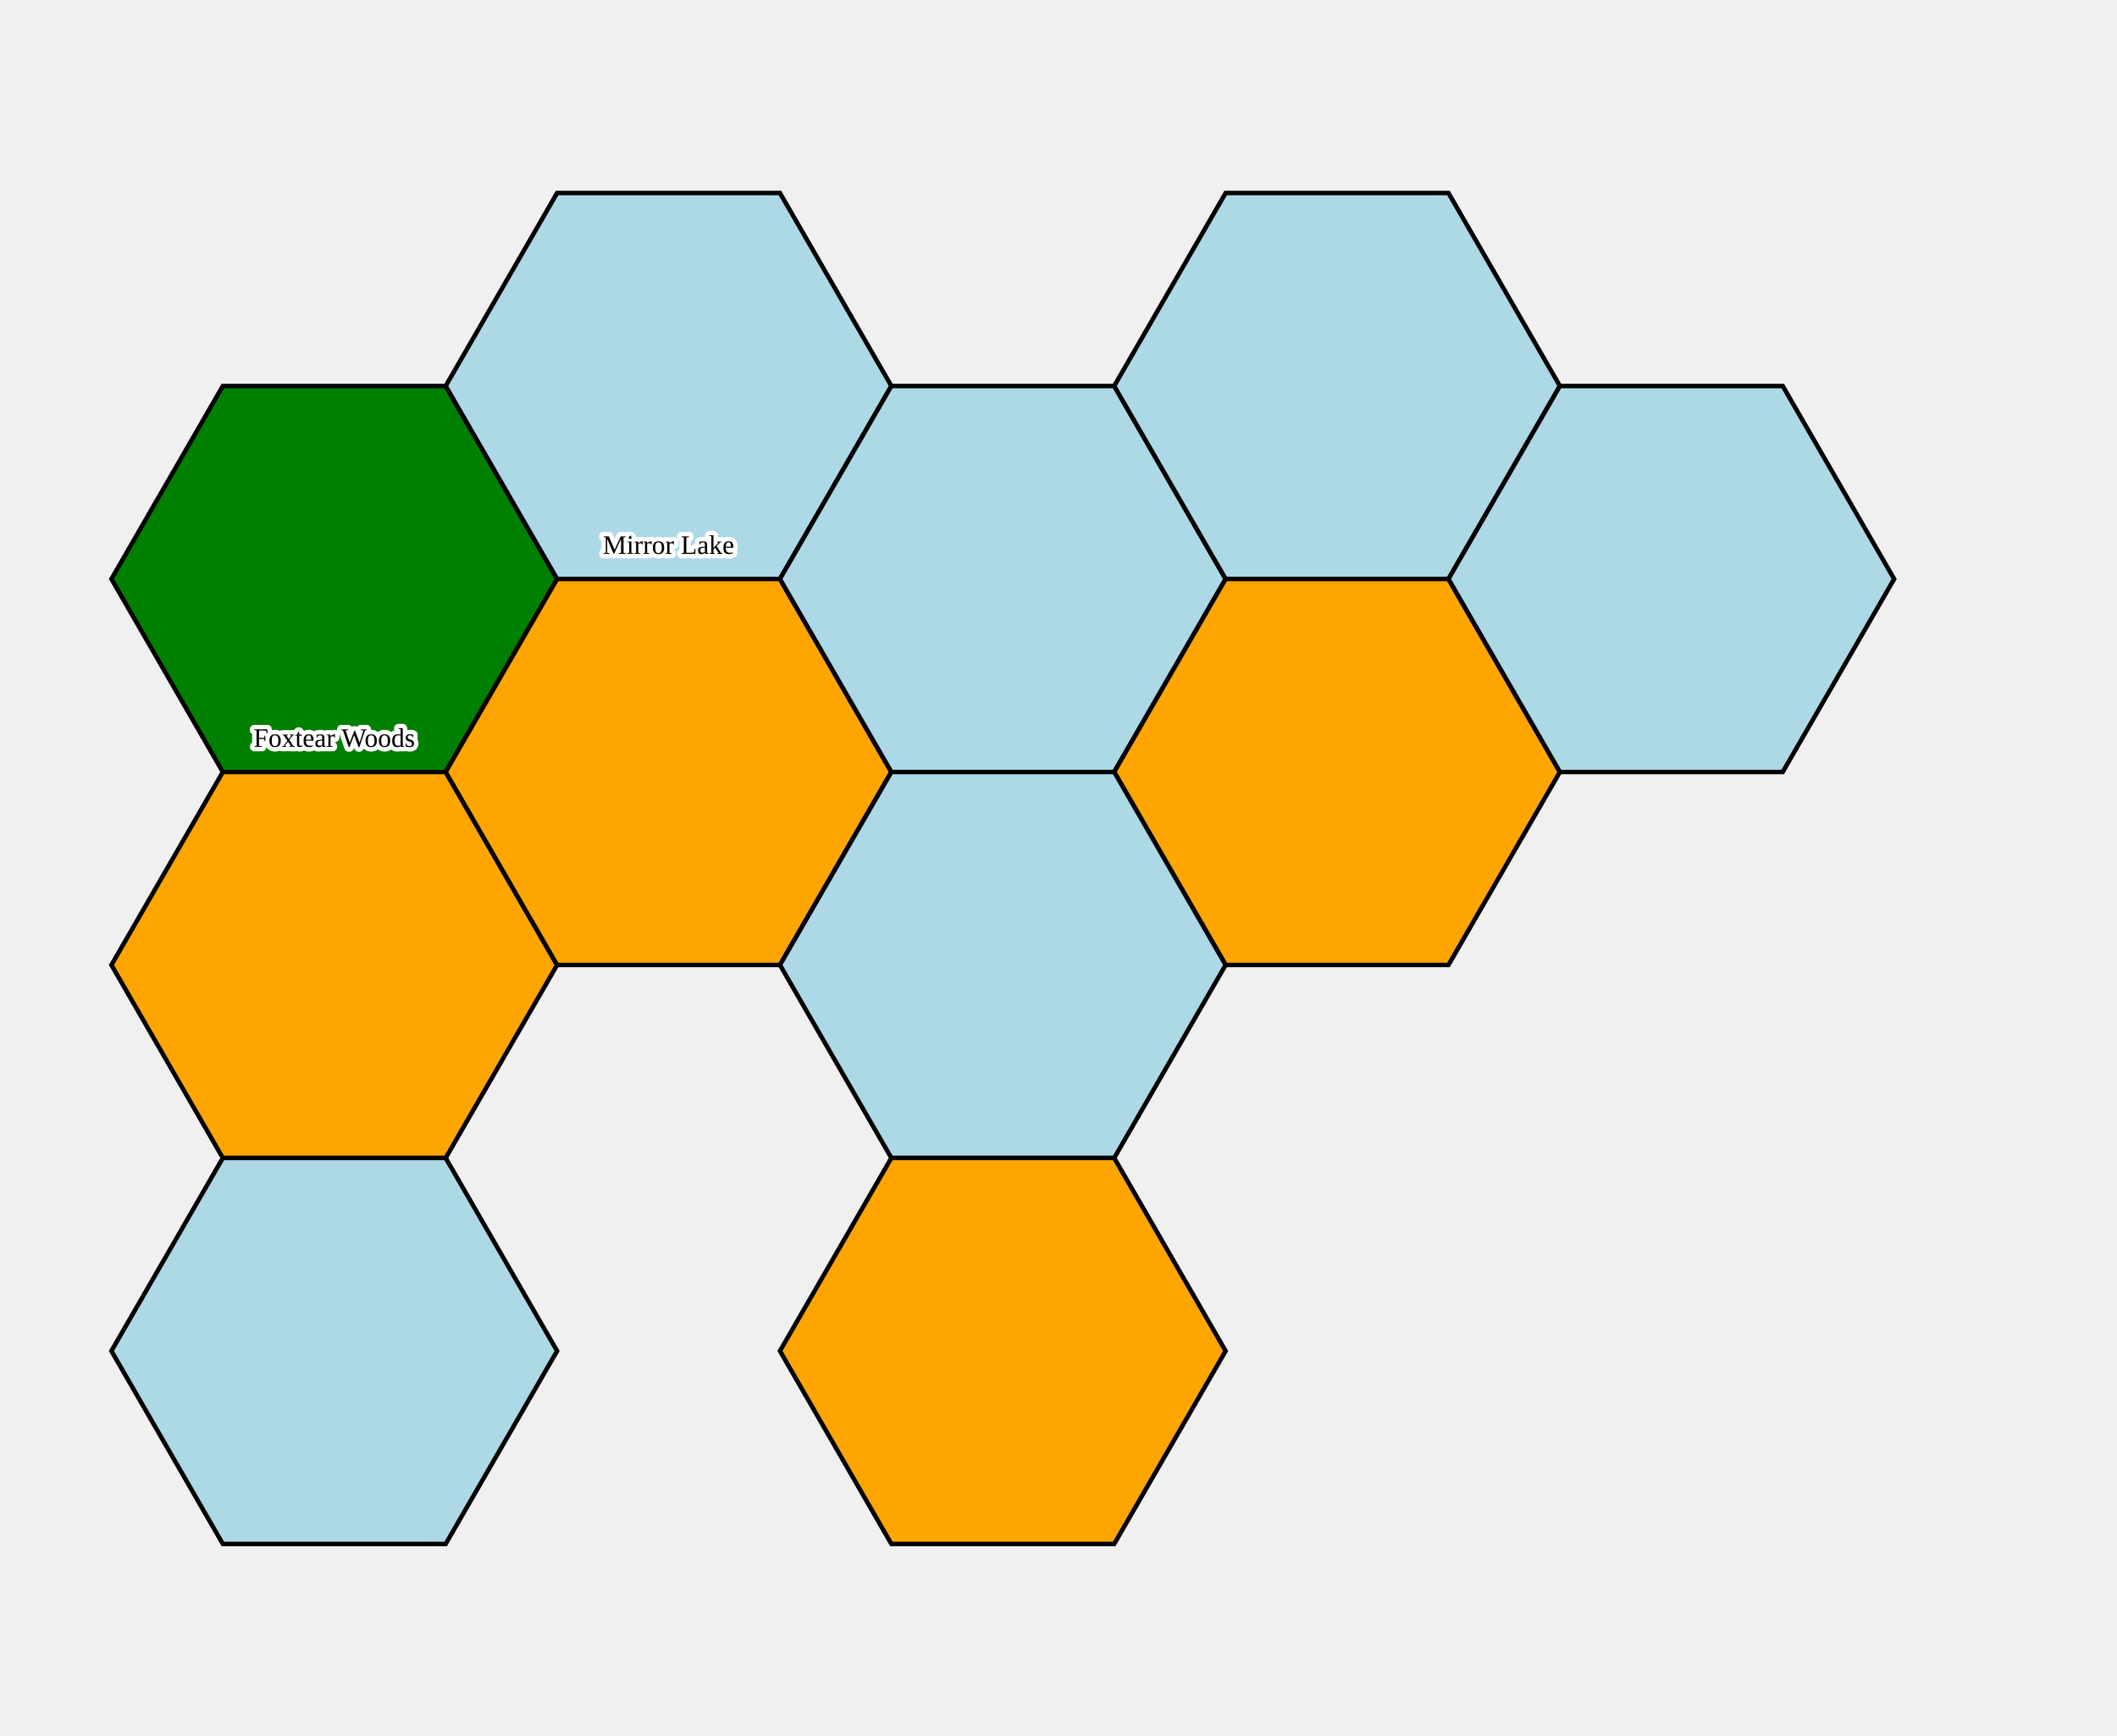
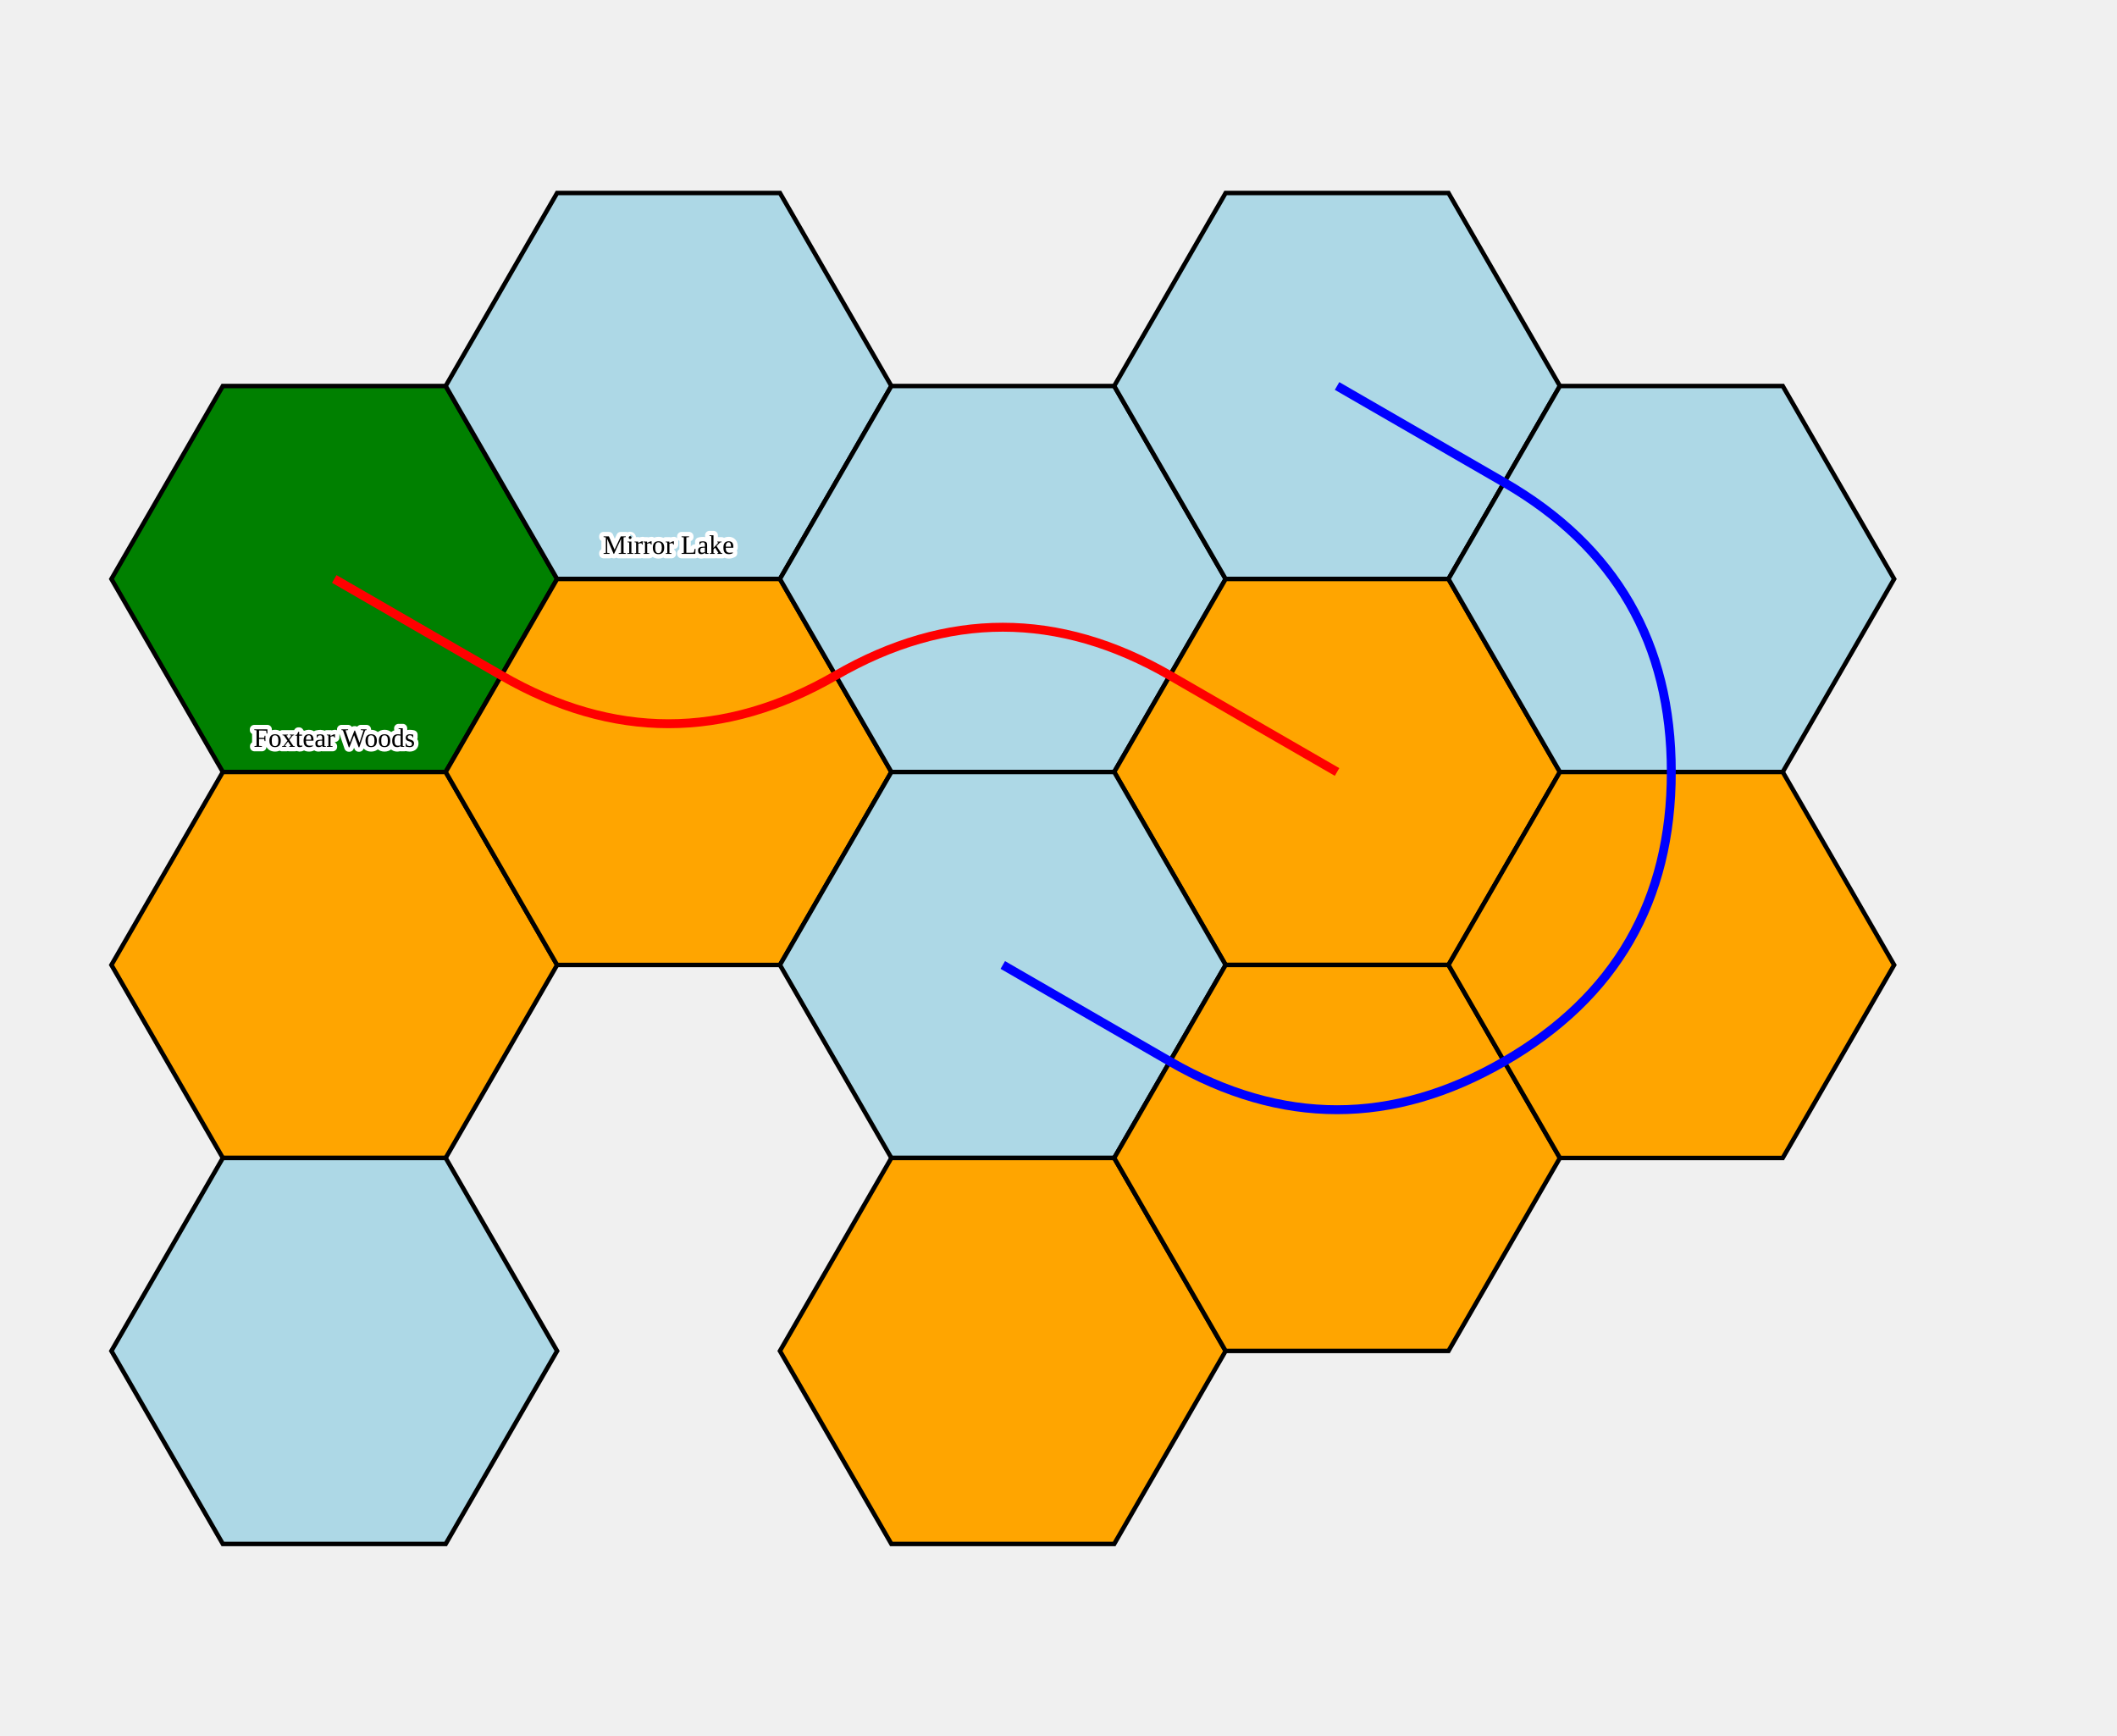
<svg xmlns="http://www.w3.org/2000/svg" baseProfile="full" height="779" version="1.1" width="950">
  <defs />
  <polygon fill="green" points="250.0,259.808 200.0,173.205 100.0,173.205 50.0,259.808 100.0,346.41 200.0,346.41" stroke="black" stroke-width="2" />
  <text alignment-baseline="middle" fill="none" font-size="12px" stroke="white" stroke-linecap="round" stroke-linejoin="round" stroke-width="4" text-anchor="middle" x="150.0" y="335.141">Foxtear Woods</text>
  <text alignment-baseline="middle" fill="black" font-size="12px" text-anchor="middle" x="150.0" y="335.141">Foxtear Woods</text>
  <polygon fill="orange" points="250.0,433.013 200.0,346.41 100.0,346.41 50.0,433.013 100.0,519.615 200.0,519.615" stroke="black" stroke-width="2" />
  <polygon fill="#ADD8E6" points="250.0,606.218 200.0,519.615 100.0,519.615 50.0,606.218 100.0,692.82 200.0,692.82" stroke="black" stroke-width="2" />
  <polygon fill="#ADD8E6" points="400.0,173.205 350.0,86.603 250.0,86.603 200.0,173.205 250.0,259.808 350.0,259.808" stroke="black" stroke-width="2" />
  <text alignment-baseline="middle" fill="none" font-size="12px" stroke="white" stroke-linecap="round" stroke-linejoin="round" stroke-width="4" text-anchor="middle" x="300.0" y="248.538">Mirror Lake</text>
  <text alignment-baseline="middle" fill="black" font-size="12px" text-anchor="middle" x="300.0" y="248.538">Mirror Lake</text>
  <polygon fill="orange" points="400.0,346.41 350.0,259.808 250.0,259.808 200.0,346.41 250.0,433.013 350.0,433.013" stroke="black" stroke-width="2" />
  <polygon fill="#ADD8E6" points="550.0,259.808 500.0,173.205 400.0,173.205 350.0,259.808 400.0,346.41 500.0,346.41" stroke="black" stroke-width="2" />
  <polygon fill="#ADD8E6" points="700.0,173.205 650.0,86.603 550.0,86.603 500.0,173.205 550.0,259.808 650.0,259.808" stroke="black" stroke-width="2" />
  <polygon fill="orange" points="700.0,346.41 650.0,259.808 550.0,259.808 500.0,346.41 550.0,433.013 650.0,433.013" stroke="black" stroke-width="2" />
  <polygon fill="#ADD8E6" points="850.0,259.808 800.0,173.205 700.0,173.205 650.0,259.808 700.0,346.41 800.0,346.41" stroke="black" stroke-width="2" />
  <polygon fill="#ADD8E6" points="550.0,433.013 500.0,346.41 400.0,346.41 350.0,433.013 400.0,519.615 500.0,519.615" stroke="black" stroke-width="2" />
  <polygon fill="orange" points="550.0,606.218 500.0,519.615 400.0,519.615 350.0,606.218 400.0,692.82 500.0,692.82" stroke="black" stroke-width="2" />
+   <polygon fill="orange" points="700.0,519.615 650.0,433.013 550.0,433.013 500.0,519.615 550.0,606.218 650.0,606.218" stroke="black" stroke-width="2" />
+   <polygon fill="orange" points="850.0,433.013 800.0,346.41 700.0,346.41 650.0,433.013 700.0,519.615 800.0,519.615" stroke="black" stroke-width="2" />
+   <path d="M 150.0 259.808 L 225.0 303.109 Q 300.0 346.41 375.0 303.109 Q 450.0 259.808 525.0 303.109 L 600.0 346.41" fill="none" stroke="red" stroke-width="4" />
+   <path d="M 450.0 433.013 L 525.0 476.314 Q 600.0 519.615 675.0 476.314 Q 750.0 433.013 750.0 346.41 Q 750.0 259.808 675.0 216.506 L 600.0 173.205" fill="none" stroke="blue" stroke-width="4" />
</svg>
